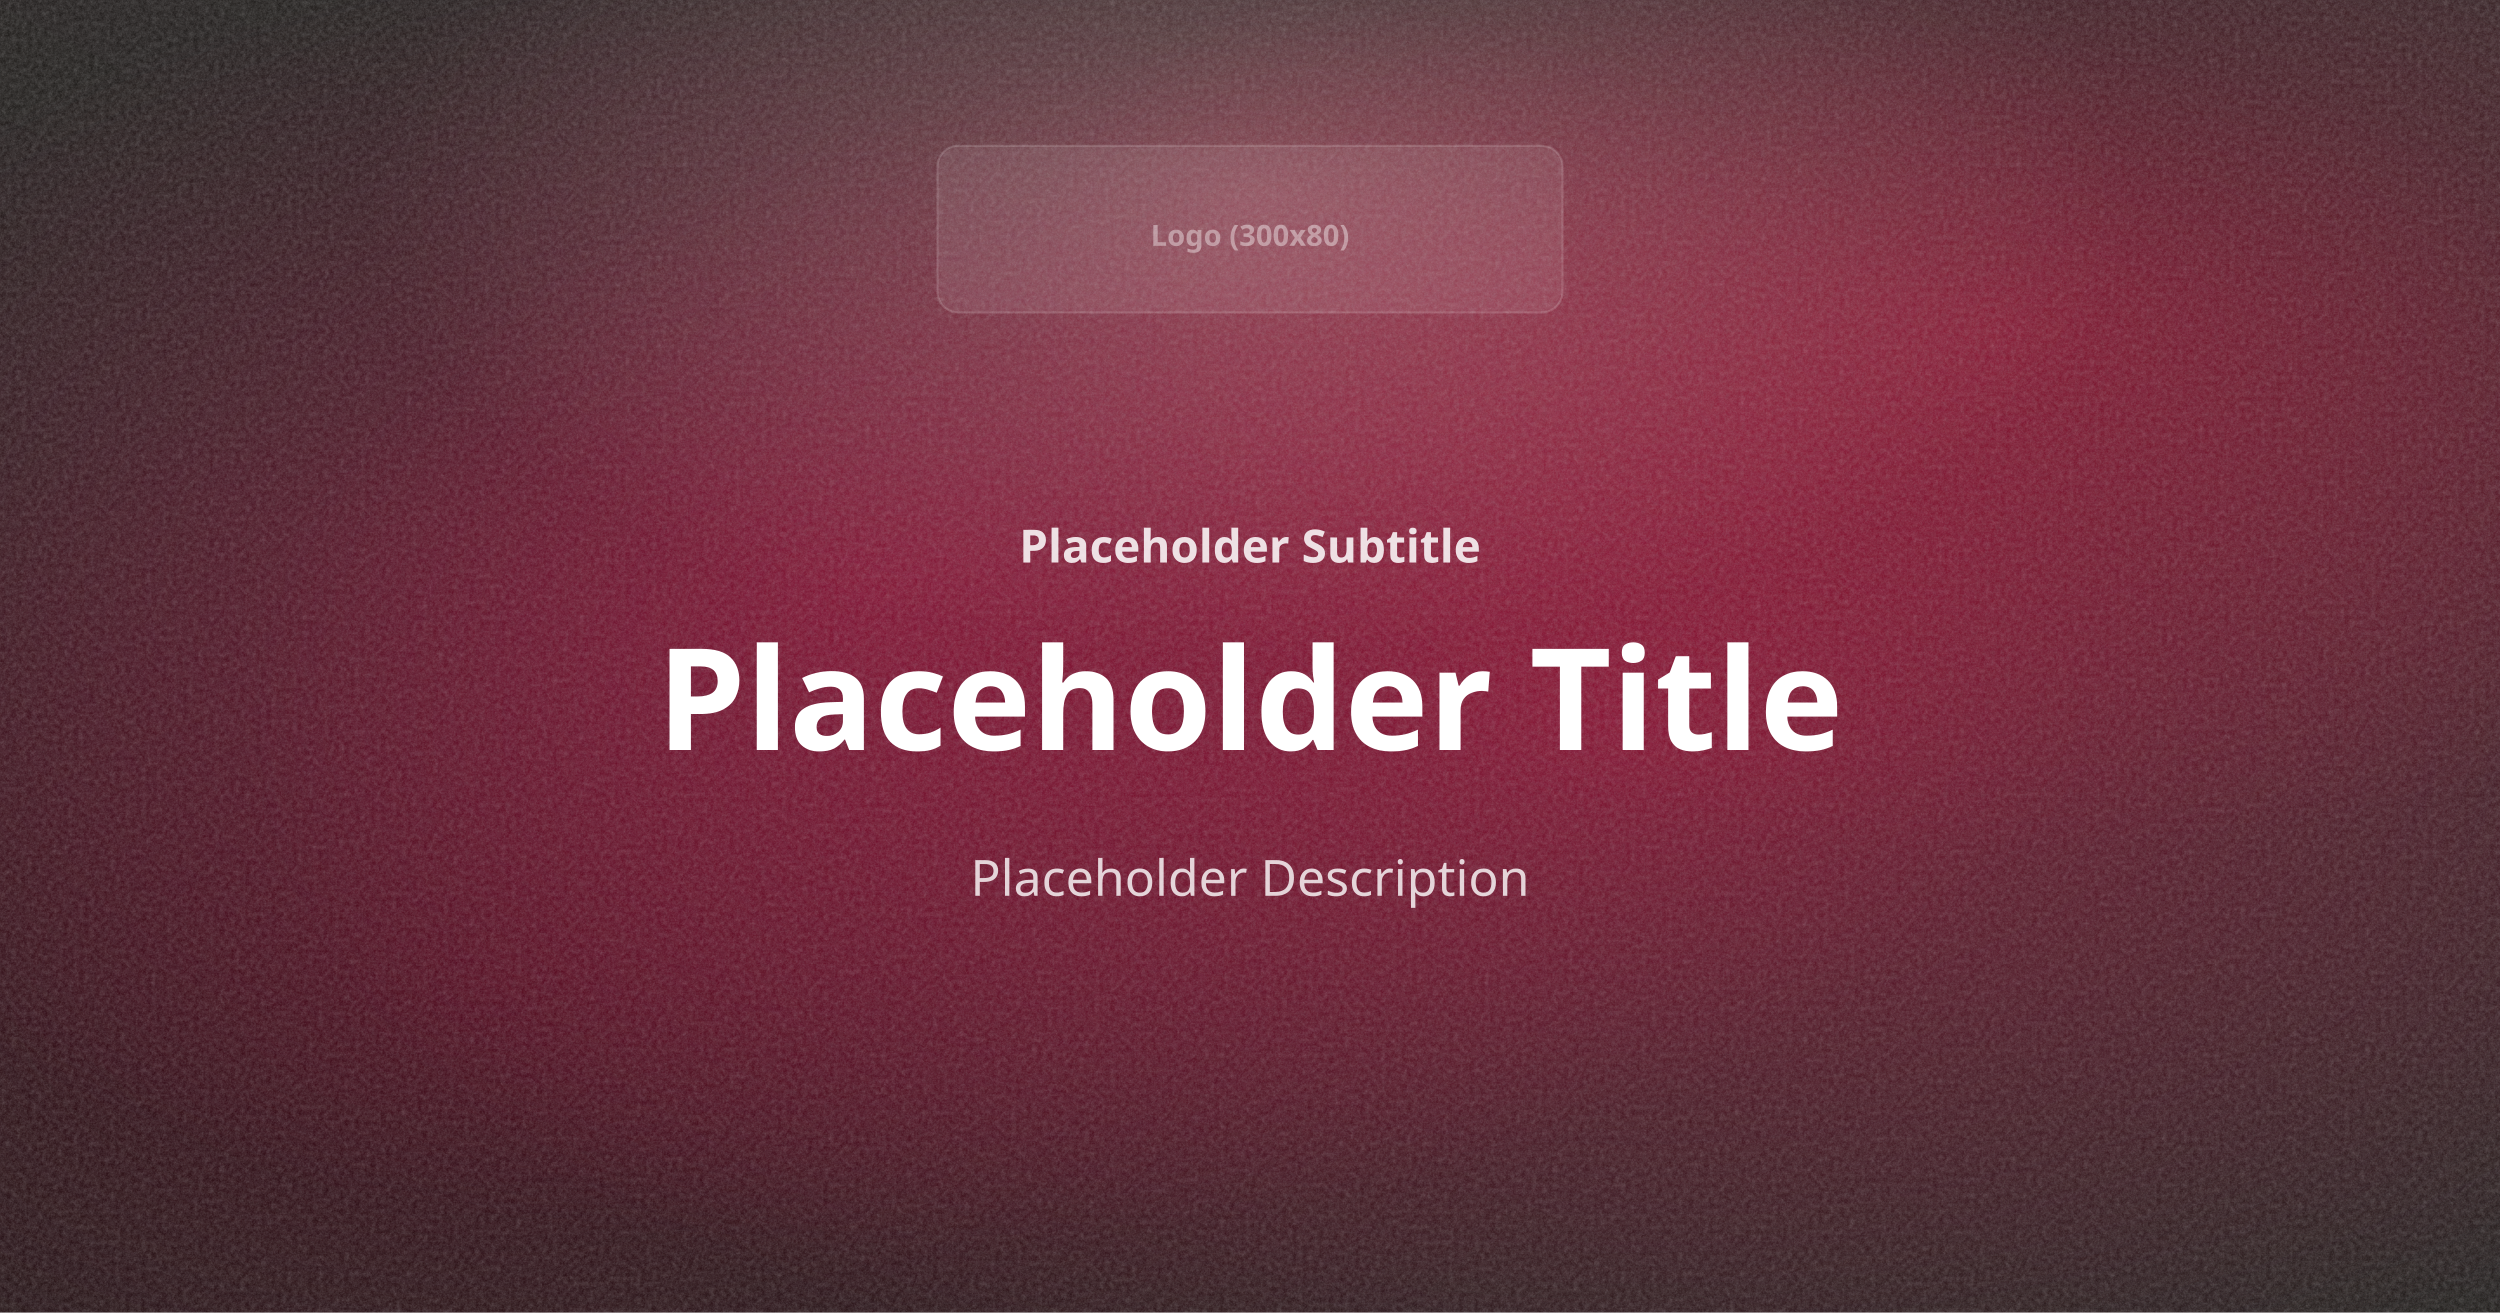
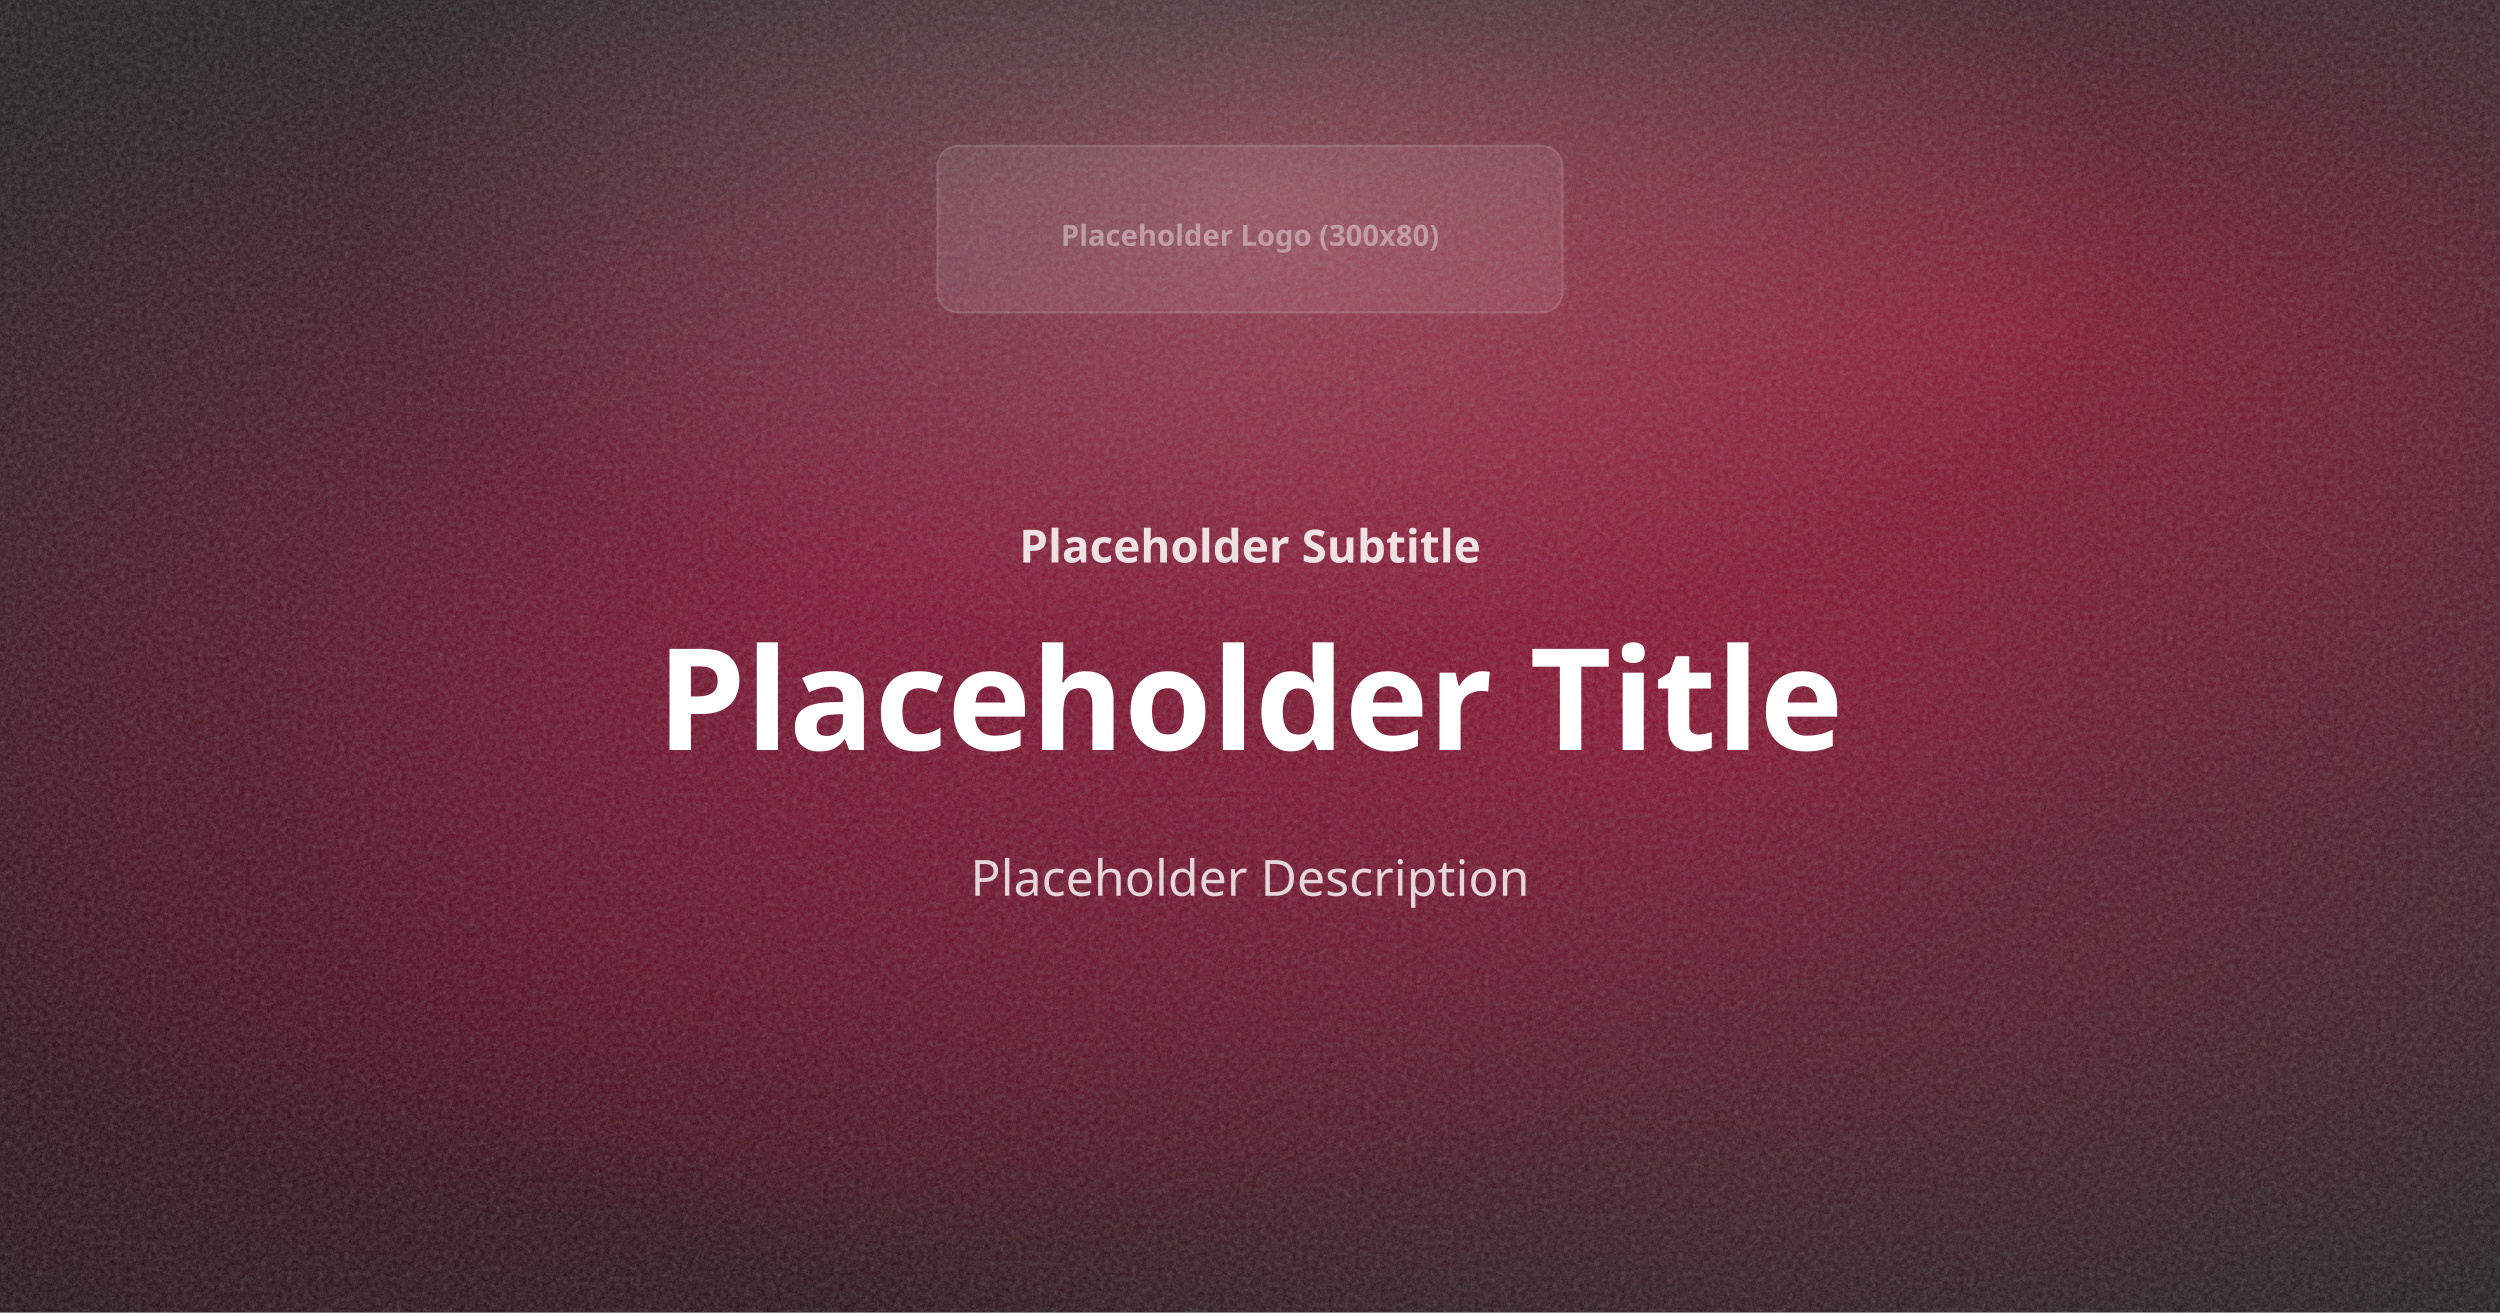
<svg xmlns="http://www.w3.org/2000/svg" width="1200" height="630">
  <defs>
    <linearGradient id="baseGradient" x1="0%" y1="100%" x2="100%" y2="0%">
      <stop offset="0%" stop-color="#1c1917" />
      <stop offset="100%" stop-color="#292524" />
    </linearGradient>
    <radialGradient id="blob1" cx="35%" cy="45%" r="50%">
      <stop offset="0%" stop-color="#881337" stop-opacity="0.8" />
      <stop offset="100%" stop-color="#881337" stop-opacity="0" />
    </radialGradient>
    <radialGradient id="blob2" cx="65%" cy="55%" r="55%">
      <stop offset="0%" stop-color="#9f1239" stop-opacity="0.7" />
      <stop offset="100%" stop-color="#9f1239" stop-opacity="0" />
    </radialGradient>
    <radialGradient id="blob3" cx="80%" cy="25%" r="40%">
      <stop offset="0%" stop-color="#be123c" stop-opacity="0.5" />
      <stop offset="100%" stop-color="#be123c" stop-opacity="0" />
    </radialGradient>
    <radialGradient id="blob4" cx="20%" cy="75%" r="45%">
      <stop offset="0%" stop-color="#4c0519" stop-opacity="0.7" />
      <stop offset="100%" stop-color="#4c0519" stop-opacity="0" />
    </radialGradient>
    <radialGradient id="blob5" cx="50%" cy="15%" r="35%">
      <stop offset="0%" stop-color="#fda4af" stop-opacity="0.3" />
      <stop offset="100%" stop-color="#fda4af" stop-opacity="0" />
    </radialGradient>
    <filter id="noiseCoarse" x="0%" y="0%" width="100%" height="100%">
      <feTurbulence type="fractalNoise" baseFrequency="0.4" numOctaves="3" />
      <feColorMatrix type="saturate" values="0" />
      <feComponentTransfer>
        <feFuncA type="linear" slope="1.5" intercept="-0.3" />
      </feComponentTransfer>
    </filter>
    <filter id="noiseFine" x="0%" y="0%" width="100%" height="100%">
      <feTurbulence type="fractalNoise" baseFrequency="1.2" numOctaves="5" />
      <feColorMatrix type="saturate" values="0" />
      <feComponentTransfer>
        <feFuncA type="linear" slope="2" intercept="-0.5" />
      </feComponentTransfer>
    </filter>
  </defs>
  <rect width="100%" height="100%" fill="url(#baseGradient)" />
  <rect width="100%" height="100%" fill="url(#blob4)" />
  <rect width="100%" height="100%" fill="url(#blob1)" />
  <rect width="100%" height="100%" fill="url(#blob2)" />
  <rect width="100%" height="100%" fill="url(#blob3)" />
  <rect width="100%" height="100%" fill="url(#blob5)" />
  <rect width="100%" height="100%" fill="#000" filter="url(#noiseCoarse)" opacity="0.18" />
  <rect width="100%" height="100%" fill="#000" filter="url(#noiseFine)" opacity="0.10" />
  <g id="ogis_logo">
    <rect x="450" y="70" width="300" height="80" rx="10" fill="rgba(255,255,255,0.08)" stroke="rgba(255,255,255,0.15)" stroke-width="1" />
-     <text x="600" y="118" font-family="sans-serif" font-weight="bold" font-size="14" fill="rgba(255,255,255,0.4)" text-anchor="middle">Logo (300x80)</text>
+     <text x="600" y="118" font-family="sans-serif" font-weight="bold" font-size="14" fill="rgba(255,255,255,0.4)" text-anchor="middle">Placeholder Logo (300x80)</text>
  </g>
  <g>
    <text id="ogis_subtitle" x="600" y="270" font-family="sans-serif" font-size="22" font-weight="600" fill="#ffffff" opacity="0.85" text-anchor="middle">Placeholder Subtitle</text>
    <text x="600" y="360" font-family="sans-serif" font-size="68" font-weight="bold" fill="#ffffff" text-anchor="middle">
      <tspan id="ogis_title">Placeholder Title</tspan>
    </text>
    <text x="600" y="430" font-family="sans-serif" font-size="24" fill="#ffffff" opacity="0.8" text-anchor="middle">
      <tspan id="ogis_description">Placeholder Description</tspan>
    </text>
  </g>
</svg>
